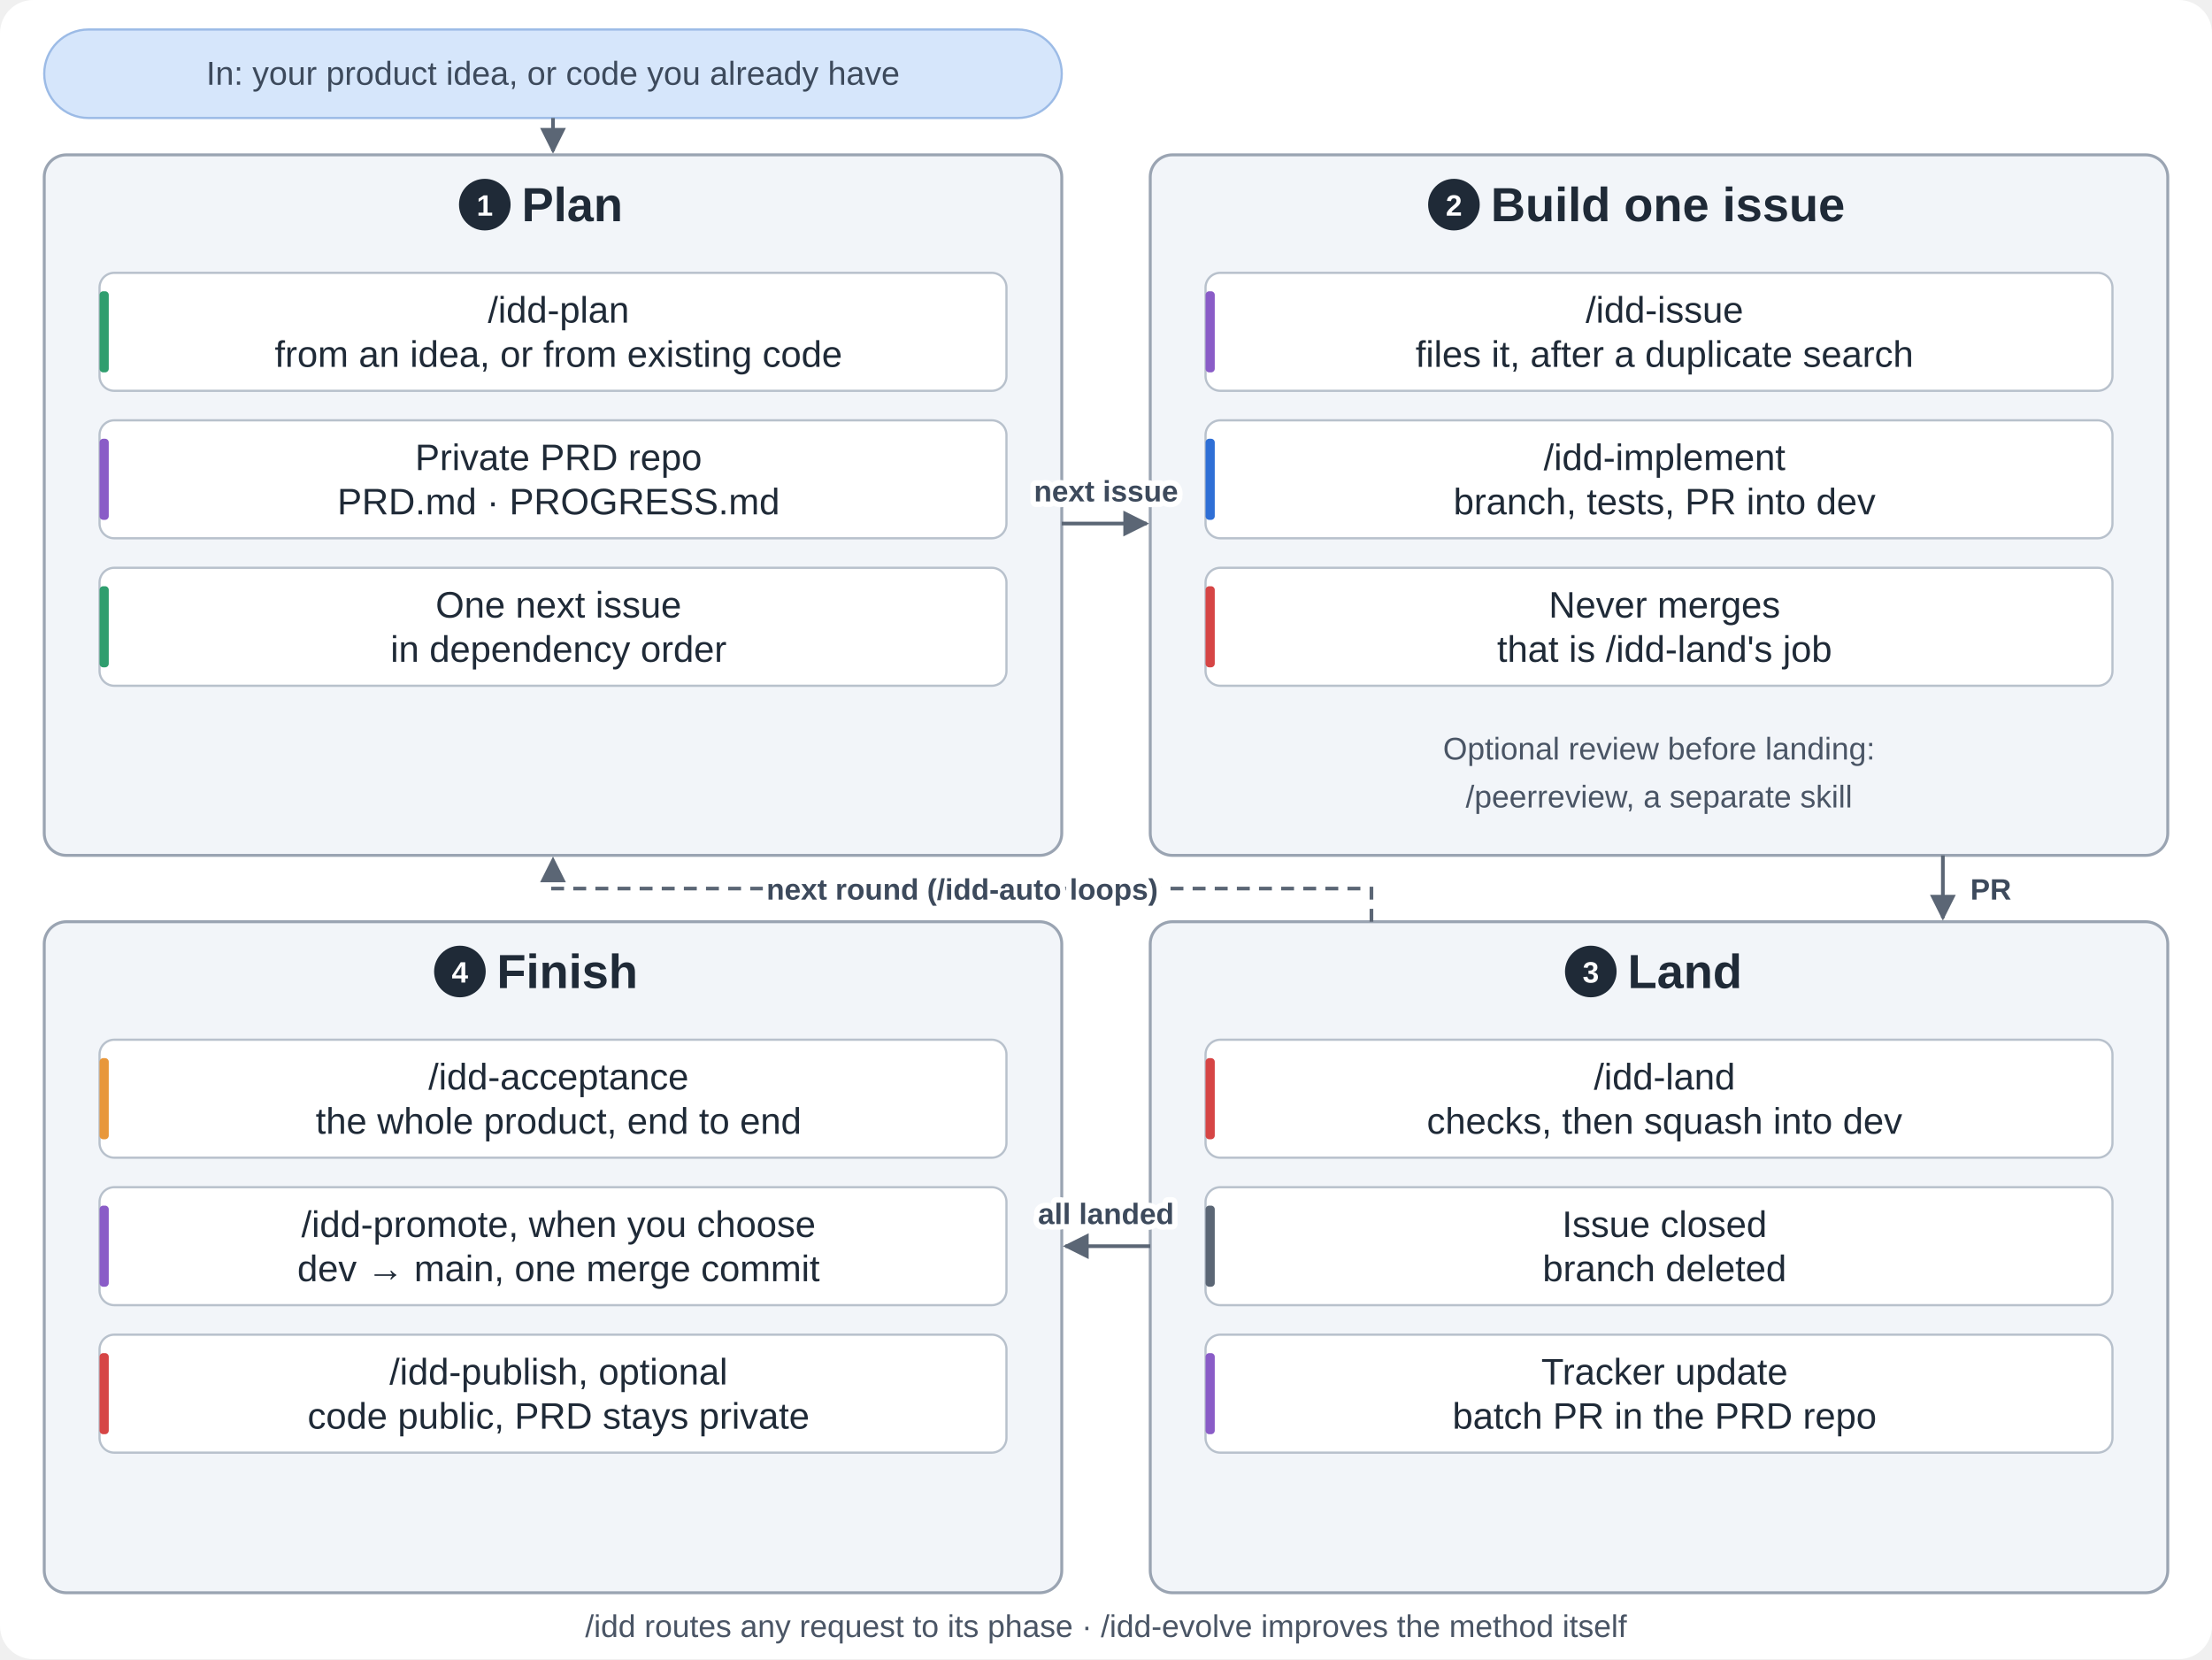
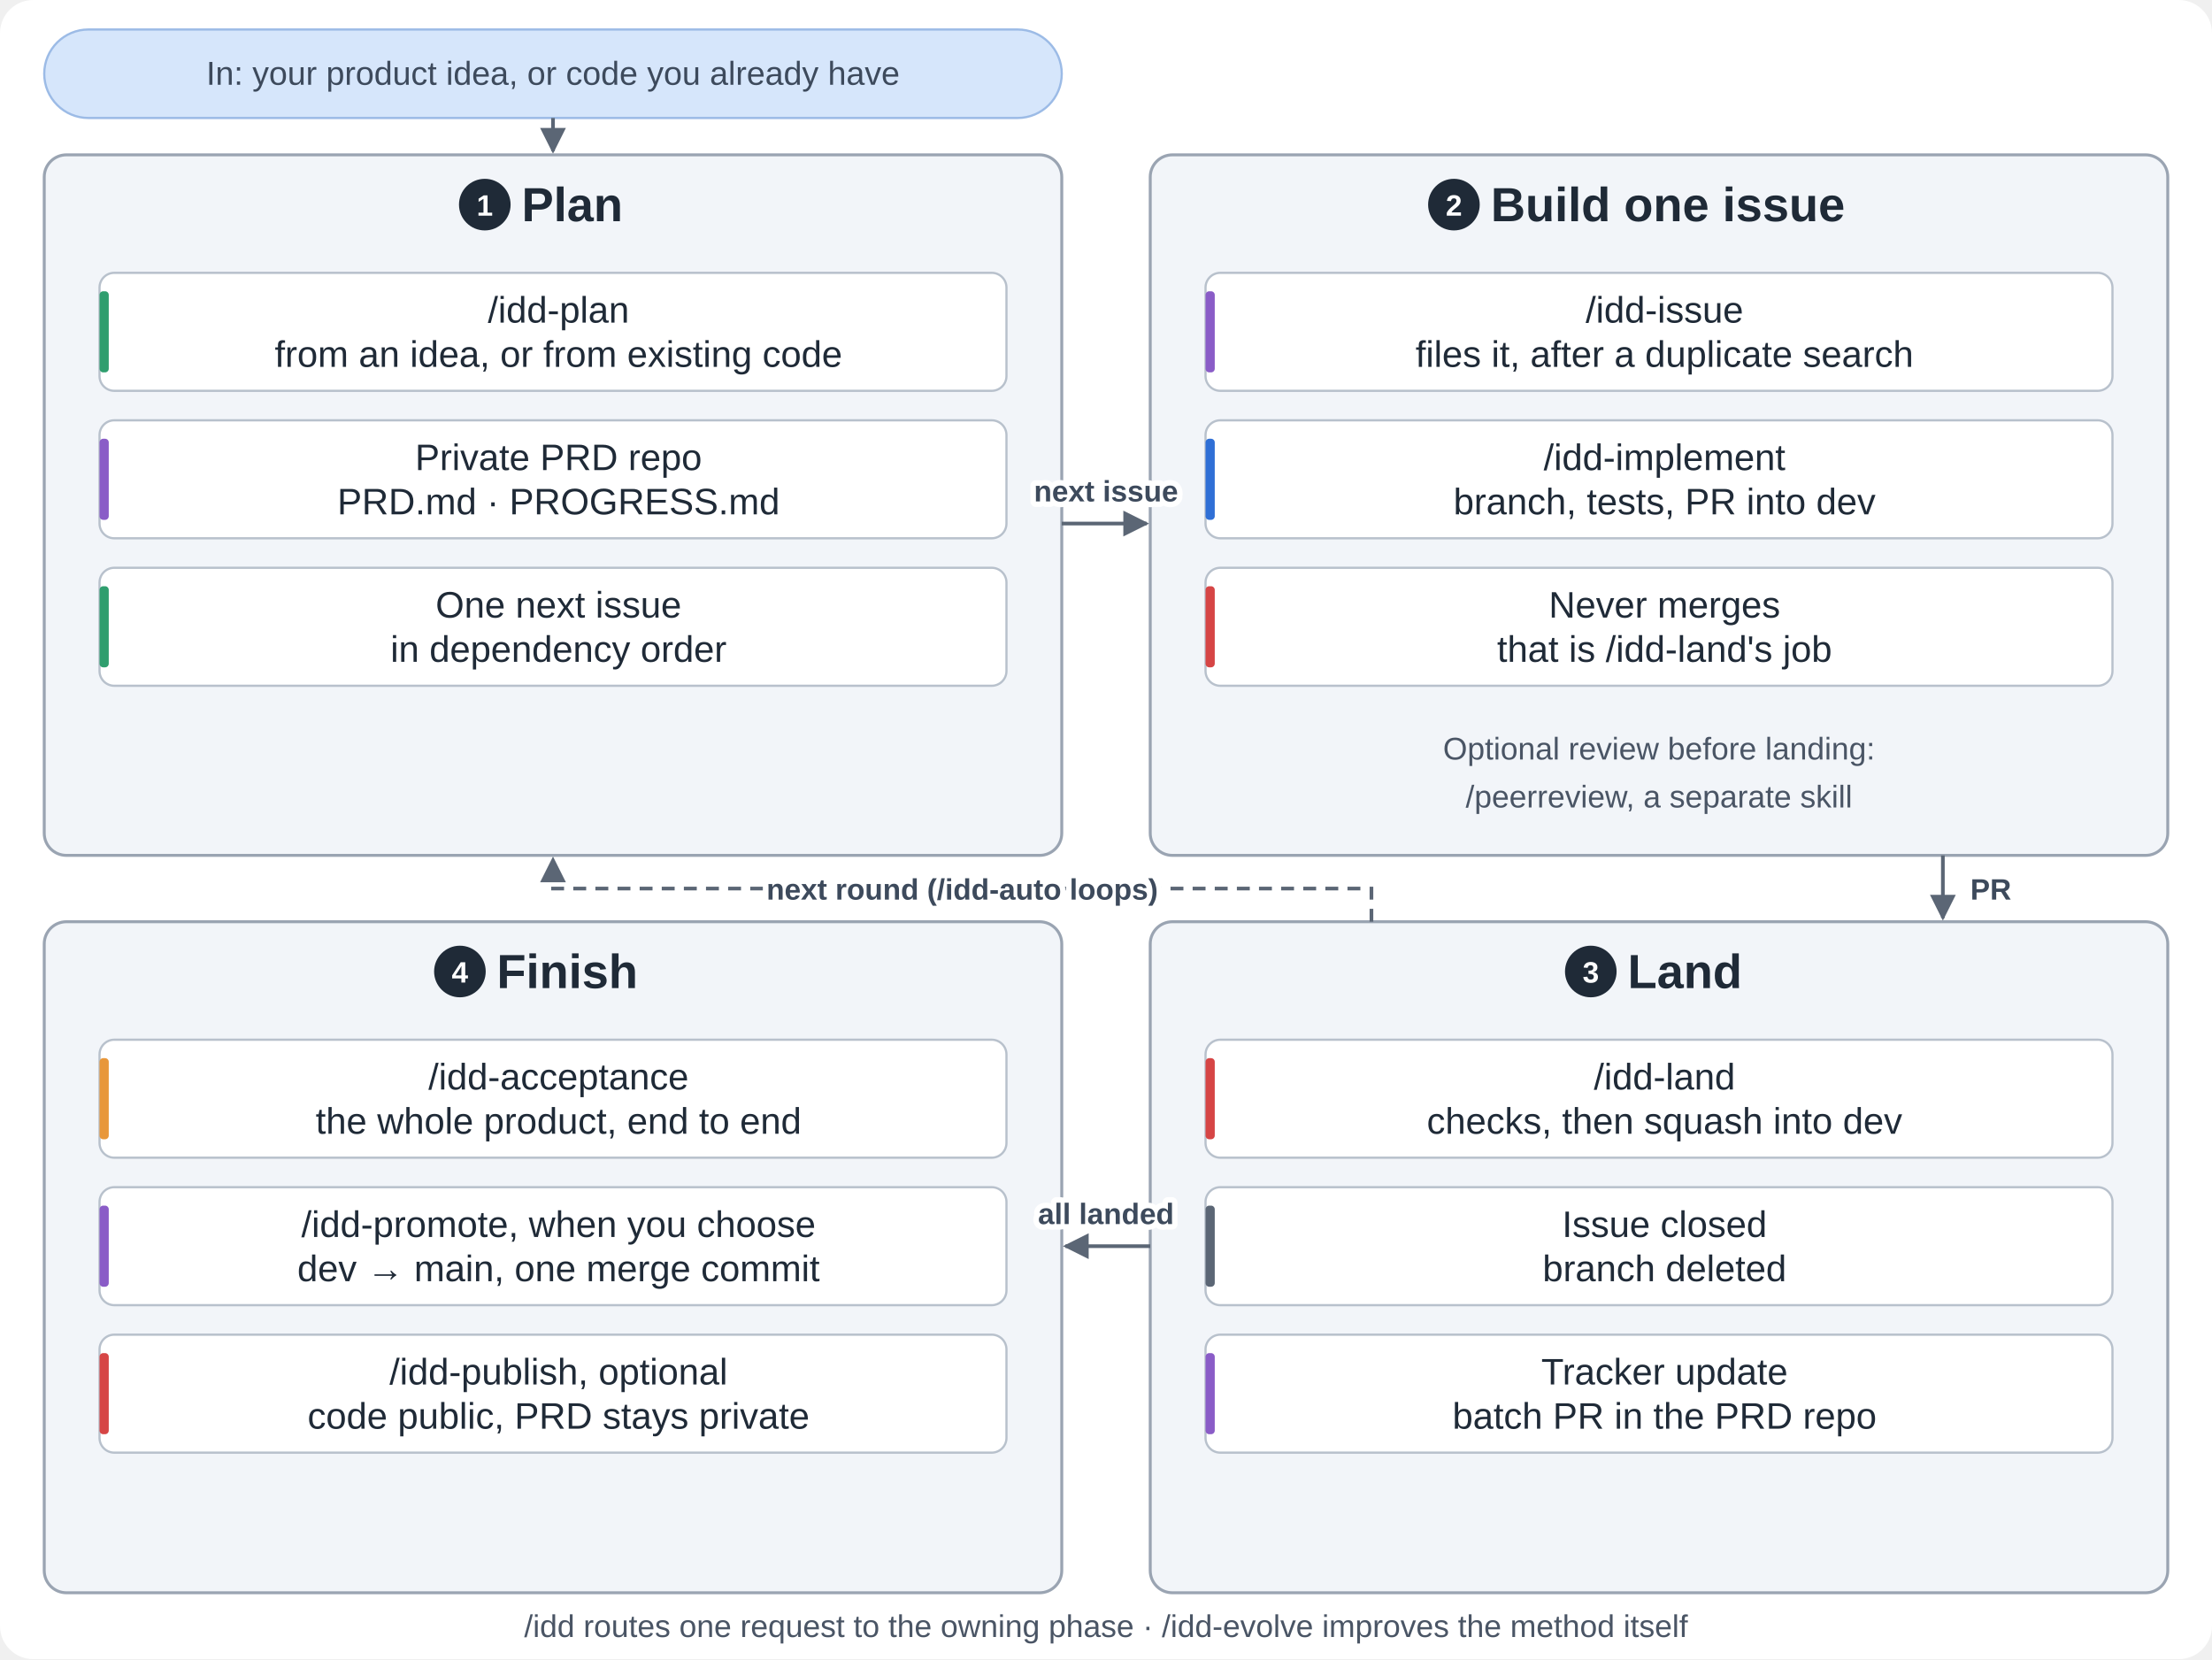
<svg xmlns="http://www.w3.org/2000/svg" viewBox="0 0 1200 900" width="1200" height="900" role="img" aria-labelledby="t d">
  <defs>
    <marker id="arr" viewBox="0 0 10 10" refX="9" refY="5" markerWidth="7" markerHeight="7" orient="auto">
      <path d="M0 0L10 5L0 10z" fill="#5b6675" />
    </marker>
    <marker id="ca" viewBox="0 0 10 10" refX="5" refY="5" markerWidth="6" markerHeight="6" orient="auto">
      <path d="M0 0L10 5L0 10z" fill="#5b6675" />
    </marker>
  </defs>
  <style>
text{font-family:-apple-system,"Helvetica Neue",Arial,"PingFang SC",sans-serif;fill:#1f2a37}
.gt{font-size:26px;font-weight:700}
.st{font-size:20px;font-weight:700}
.ag{font-size:20px}
.q{font-size:18px;fill:#3d4a5c}
.lb{font-size:17px;fill:#4a5565}
.al{font-size:16px;font-weight:600;fill:#3d4a5c;paint-order:stroke;stroke:#ffffff;stroke-width:6px;stroke-linejoin:round}
.grp{fill:#f2f5f9;stroke:#9aa4b2;stroke-width:1.6}
.sub{fill:#e8edf3;stroke:#b8c1cc;stroke-width:1.2}
.agent{fill:#ffffff;stroke:#b8c1cc;stroke-width:1.2}
.human{fill:#d6e6fb;stroke:#9cbbe6;stroke-width:1.2}
.front{fill:#dcf0e0;stroke:#9ccfa8;stroke-width:1.2}
.flow{stroke:#5b6675;stroke-width:2;fill:none;marker-end:url(#arr)}
.back{stroke-dasharray:7 5}
.cyc{stroke:#5b6675;stroke-width:2;fill:none;marker-end:url(#ca)}
.num{fill:#1f2a37}
.numt{font-size:16px;font-weight:700;fill:#ffffff}
</style>
  <rect width="1200" height="900" rx="18" fill="#ffffff" />
  <rect x="24" y="16" width="552" height="48" rx="24.0" class="human" />
  <text x="300.0" y="46.0" class="q" text-anchor="middle">In: your product idea, or code you already have</text>
  <path d="M300.0 64V82" class="flow" />
  <rect x="24" y="84" width="552" height="380" rx="12" class="grp" />
  <circle cx="263.0" cy="111" r="14" class="num" />
  <text x="263.0" y="117" class="numt" text-anchor="middle">1</text>
  <text x="283.0" y="120" class="gt" text-anchor="start">Plan</text>
  <rect x="54" y="148" width="492" height="64" rx="8" class="agent" />
  <rect x="54" y="158" width="5" height="44" rx="2" fill="#2f9e6e" />
  <text x="303.0" y="175.0" class="ag" text-anchor="middle">/idd-plan</text>
  <text x="303.0" y="199.0" class="ag" text-anchor="middle">from an idea, or from existing code</text>
  <rect x="54" y="228" width="492" height="64" rx="8" class="agent" />
  <rect x="54" y="238" width="5" height="44" rx="2" fill="#8a5cc7" />
  <text x="303.0" y="255.0" class="ag" text-anchor="middle">Private PRD repo</text>
  <text x="303.0" y="279.0" class="ag" text-anchor="middle">PRD.md · PROGRESS.md</text>
  <rect x="54" y="308" width="492" height="64" rx="8" class="agent" />
  <rect x="54" y="318" width="5" height="44" rx="2" fill="#2f9e6e" />
  <text x="303.0" y="335.0" class="ag" text-anchor="middle">One next issue</text>
  <text x="303.0" y="359.0" class="ag" text-anchor="middle">in dependency order</text>
  <rect x="624" y="84" width="552" height="380" rx="12" class="grp" />
  <circle cx="788.75" cy="111" r="14" class="num" />
  <text x="788.75" y="117" class="numt" text-anchor="middle">2</text>
  <text x="808.75" y="120" class="gt" text-anchor="start">Build one issue</text>
  <rect x="654" y="148" width="492" height="64" rx="8" class="agent" />
  <rect x="654" y="158" width="5" height="44" rx="2" fill="#8a5cc7" />
  <text x="903.0" y="175.0" class="ag" text-anchor="middle">/idd-issue</text>
  <text x="903.0" y="199.0" class="ag" text-anchor="middle">files it, after a duplicate search</text>
  <rect x="654" y="228" width="492" height="64" rx="8" class="agent" />
  <rect x="654" y="238" width="5" height="44" rx="2" fill="#2f6fd6" />
  <text x="903.0" y="255.0" class="ag" text-anchor="middle">/idd-implement</text>
  <text x="903.0" y="279.0" class="ag" text-anchor="middle">branch, tests, PR into dev</text>
  <rect x="654" y="308" width="492" height="64" rx="8" class="agent" />
  <rect x="654" y="318" width="5" height="44" rx="2" fill="#d64545" />
  <text x="903.0" y="335.0" class="ag" text-anchor="middle">Never merges</text>
  <text x="903.0" y="359.0" class="ag" text-anchor="middle">that is /idd-land's job</text>
  <text x="900.0" y="412" class="lb" text-anchor="middle">Optional review before landing:</text>
  <text x="900.0" y="438" class="lb" text-anchor="middle">/peerreview, a separate skill</text>
  <rect x="624" y="500" width="552" height="364" rx="12" class="grp" />
  <circle cx="863.0" cy="527" r="14" class="num" />
  <text x="863.0" y="533" class="numt" text-anchor="middle">3</text>
  <text x="883.0" y="536" class="gt" text-anchor="start">Land</text>
  <rect x="654" y="564" width="492" height="64" rx="8" class="agent" />
  <rect x="654" y="574" width="5" height="44" rx="2" fill="#d64545" />
  <text x="903.0" y="591.0" class="ag" text-anchor="middle">/idd-land</text>
  <text x="903.0" y="615.0" class="ag" text-anchor="middle">checks, then squash into dev</text>
  <rect x="654" y="644" width="492" height="64" rx="8" class="agent" />
  <rect x="654" y="654" width="5" height="44" rx="2" fill="#5b6675" />
  <text x="903.0" y="671.0" class="ag" text-anchor="middle">Issue closed</text>
  <text x="903.0" y="695.0" class="ag" text-anchor="middle">branch deleted</text>
  <rect x="654" y="724" width="492" height="64" rx="8" class="agent" />
  <rect x="654" y="734" width="5" height="44" rx="2" fill="#8a5cc7" />
  <text x="903.0" y="751.0" class="ag" text-anchor="middle">Tracker update</text>
  <text x="903.0" y="775.0" class="ag" text-anchor="middle">batch PR in the PRD repo</text>
  <rect x="24" y="500" width="552" height="364" rx="12" class="grp" />
  <circle cx="249.5" cy="527" r="14" class="num" />
  <text x="249.5" y="533" class="numt" text-anchor="middle">4</text>
  <text x="269.5" y="536" class="gt" text-anchor="start">Finish</text>
  <rect x="54" y="564" width="492" height="64" rx="8" class="agent" />
  <rect x="54" y="574" width="5" height="44" rx="2" fill="#e8973a" />
  <text x="303.0" y="591.0" class="ag" text-anchor="middle">/idd-acceptance</text>
  <text x="303.0" y="615.0" class="ag" text-anchor="middle">the whole product, end to end</text>
  <rect x="54" y="644" width="492" height="64" rx="8" class="agent" />
  <rect x="54" y="654" width="5" height="44" rx="2" fill="#8a5cc7" />
  <text x="303.0" y="671.0" class="ag" text-anchor="middle">/idd-promote, when you choose</text>
  <text x="303.0" y="695.0" class="ag" text-anchor="middle">dev → main, one merge commit</text>
  <rect x="54" y="724" width="492" height="64" rx="8" class="agent" />
  <rect x="54" y="734" width="5" height="44" rx="2" fill="#d64545" />
  <text x="303.0" y="751.0" class="ag" text-anchor="middle">/idd-publish, optional</text>
  <text x="303.0" y="775.0" class="ag" text-anchor="middle">code public, PRD stays private</text>
  <path d="M576 284H622" class="flow" />
  <text x="600" y="272" class="al" text-anchor="middle">next issue</text>
  <path d="M1054 464V498" class="flow" />
  <text x="1080" y="488" class="al" text-anchor="middle">PR</text>
  <path d="M744 500V482H300.0V466" class="flow back" />
  <text x="522" y="488" class="al" text-anchor="middle">next round (/idd-auto loops)</text>
  <path d="M624 676H578" class="flow" />
  <text x="600" y="664" class="al" text-anchor="middle">all landed</text>
-   <text x="600" y="888" class="lb" text-anchor="middle">/idd routes any request to its phase · /idd-evolve improves the method itself</text>
+   <text x="600" y="888" class="lb" text-anchor="middle">/idd routes one request to the owning phase · /idd-evolve improves the method itself</text>
</svg>
